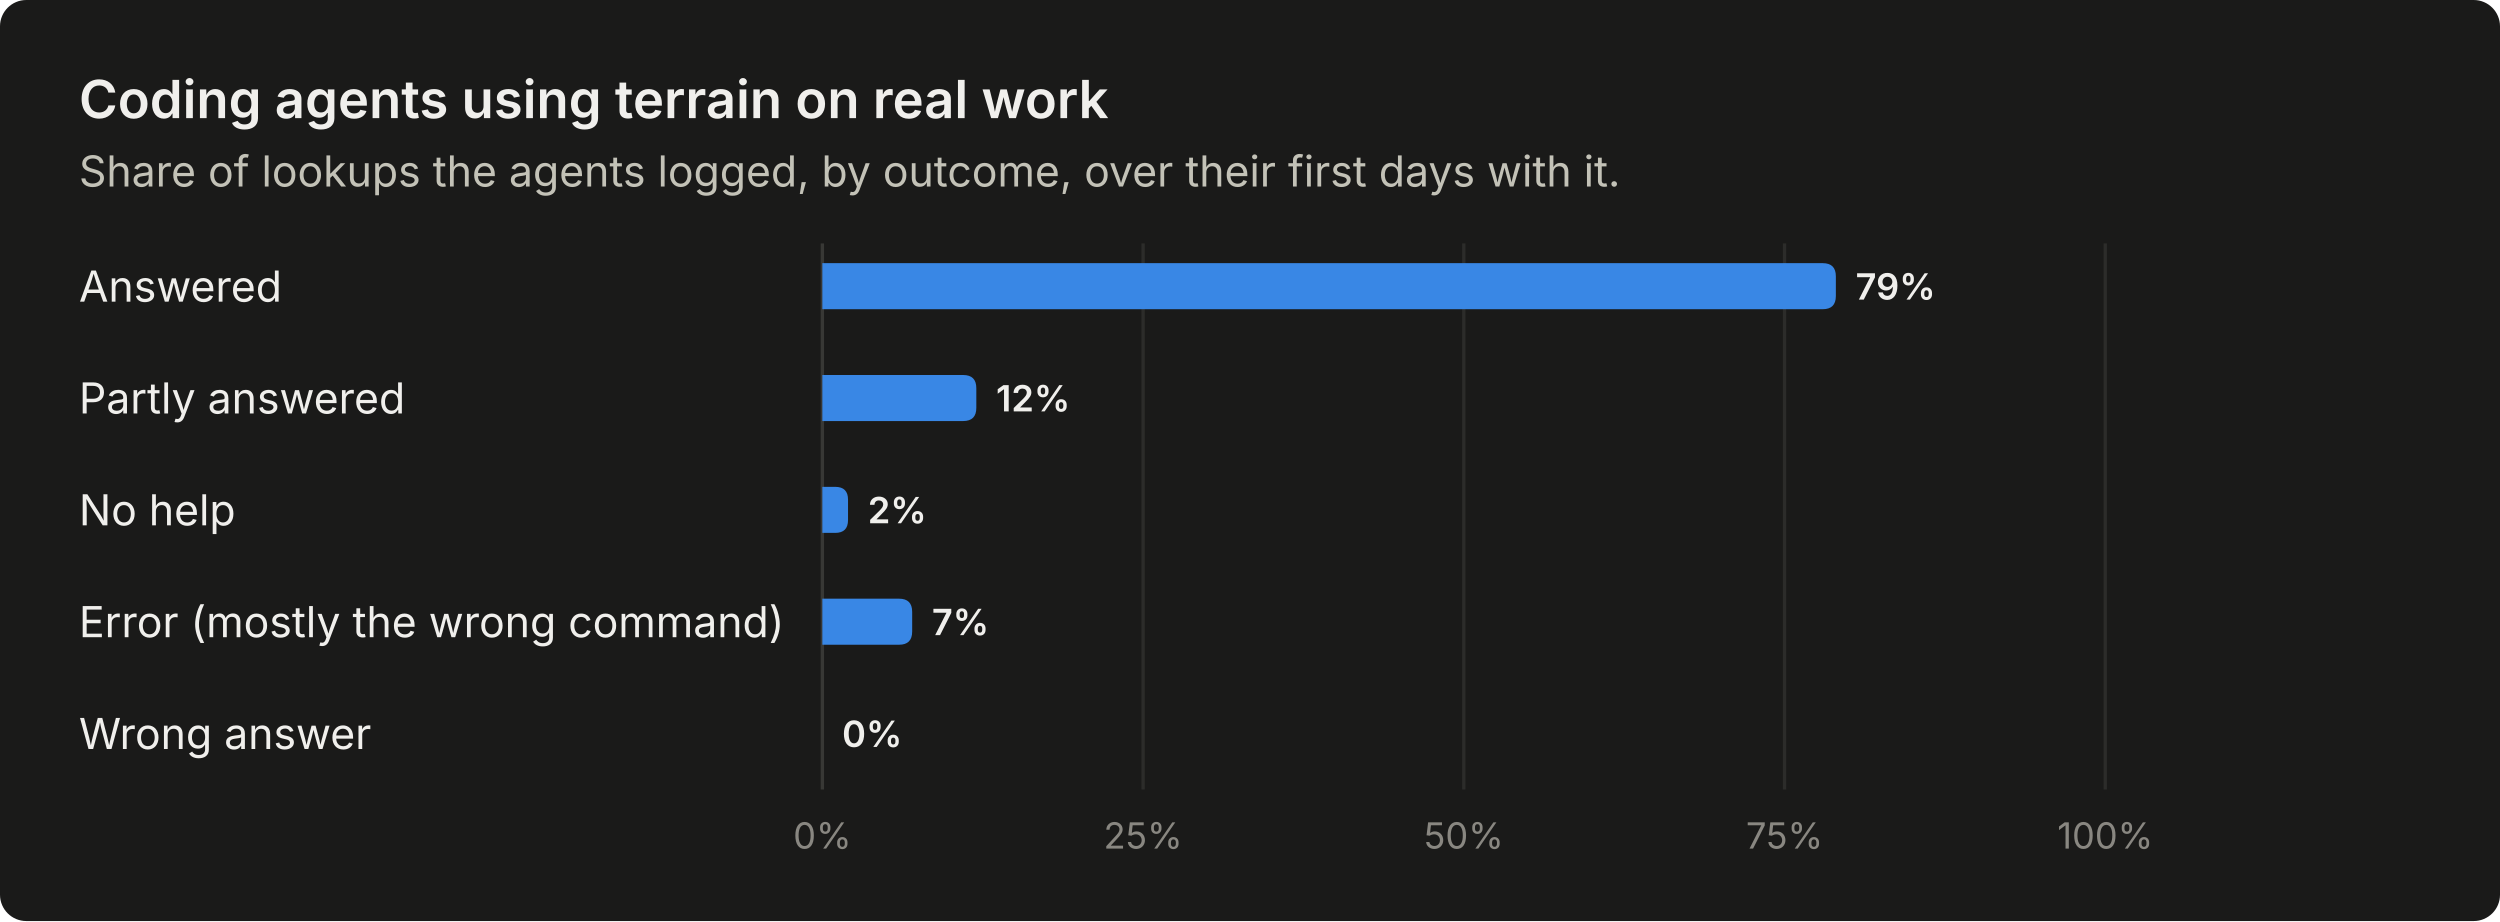
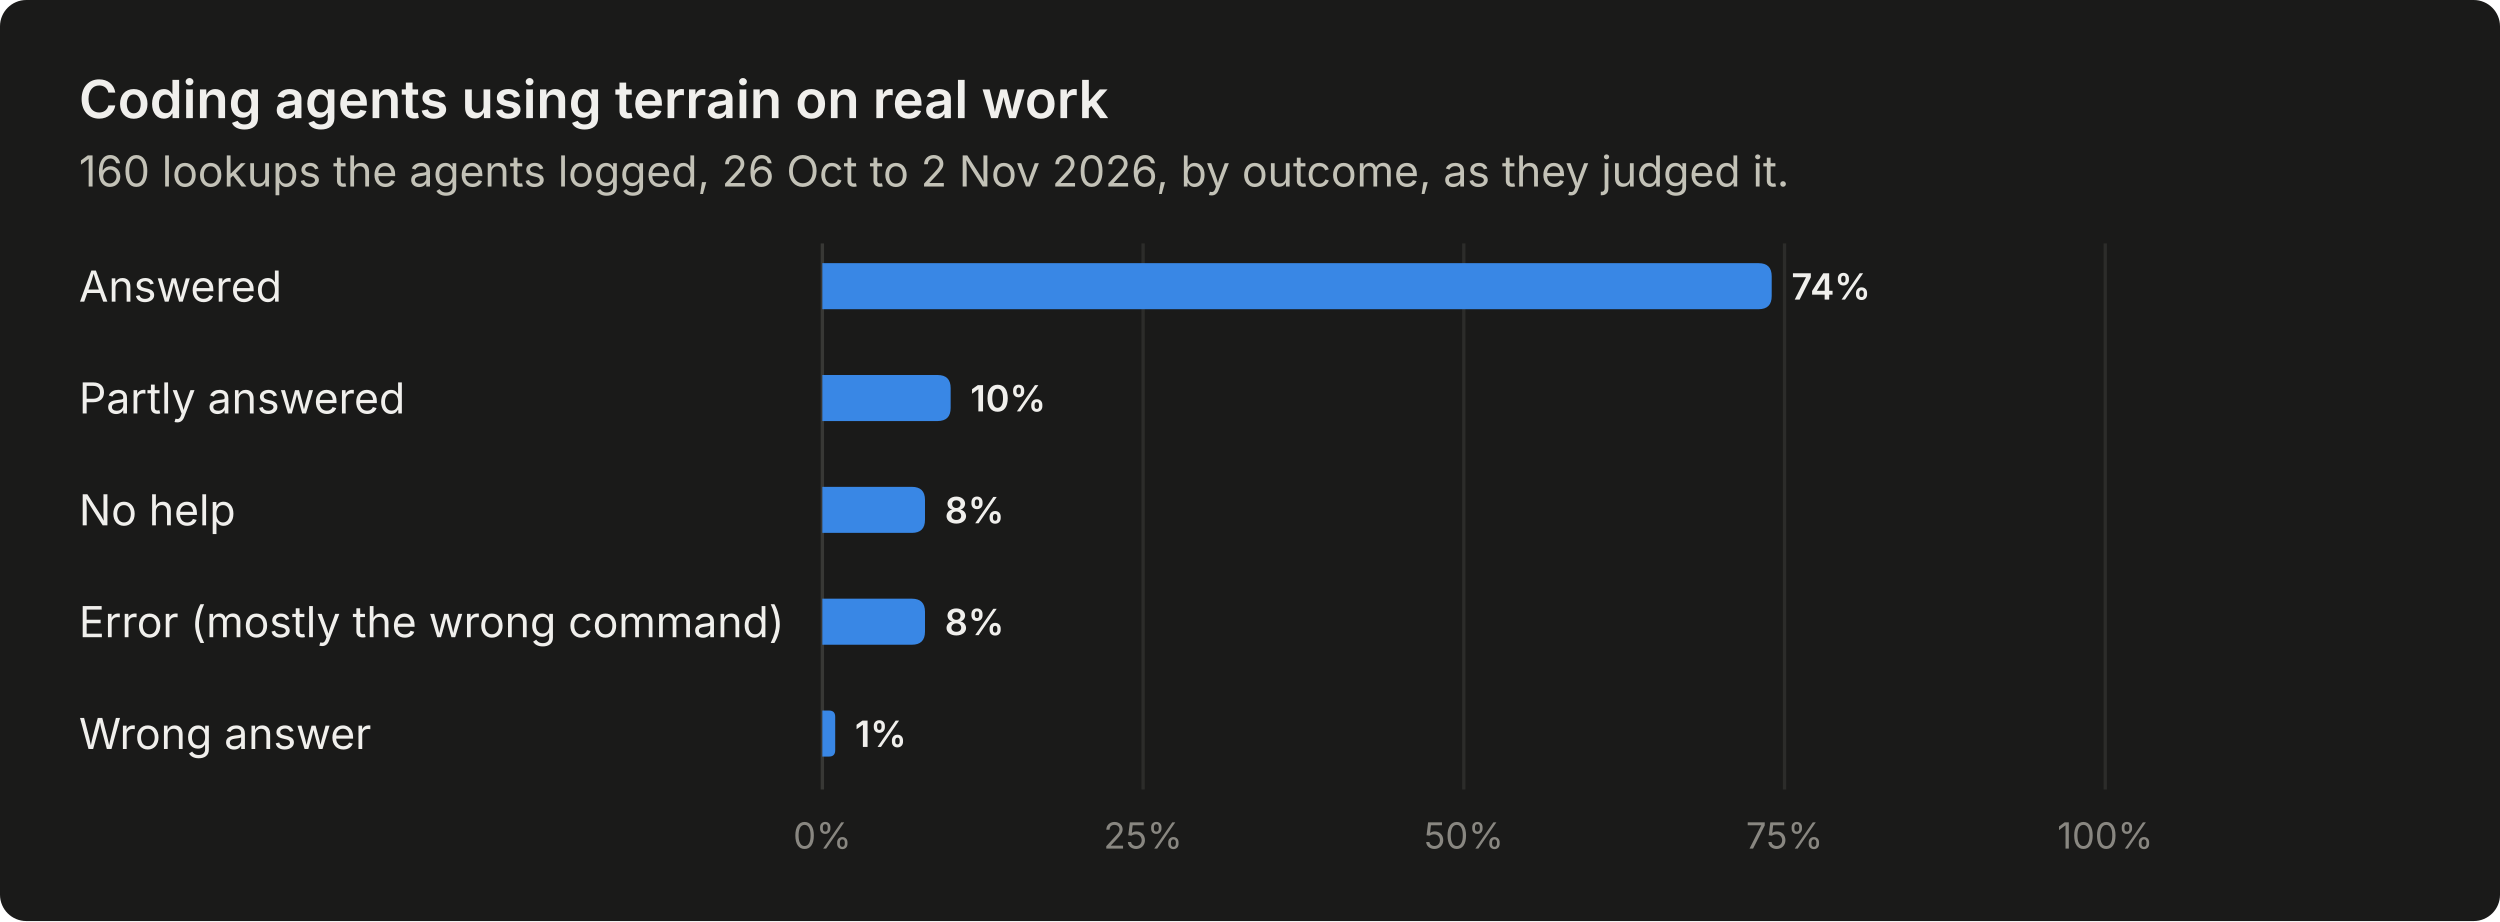
<svg xmlns="http://www.w3.org/2000/svg" width="760" height="280" viewBox="0 0 760 280" font-family="system-ui, -apple-system, &quot;Segoe UI&quot;, sans-serif" role="img">
  <rect width="760" height="280" rx="8" fill="#1a1a19" />
  <text x="24.0" y="30.0" fill="#f0efec" font-size="16" font-weight="600" text-anchor="start" dominant-baseline="middle">Coding agents using terrain on real work</text>
-   <text x="24.0" y="52.0" fill="#c3c2b7" font-size="13" font-weight="400" text-anchor="start" dominant-baseline="middle">Share of lookups the agents logged, by outcome, over their first days with it.</text>
+   <text x="24.0" y="52.0" fill="#c3c2b7" font-size="13" font-weight="400" text-anchor="start" dominant-baseline="middle">160 lookups the agents logged, 26 Oct to 2 Nov 2026, by outcome, as they judged it.</text>
  <line x1="250.0" y1="74.0" x2="250.0" y2="240.0" stroke="#383835" stroke-width="1" />
  <text x="250.0" y="254.0" fill="#898781" font-size="11" font-weight="400" text-anchor="middle" dominant-baseline="middle">0%</text>
  <line x1="347.5" y1="74.0" x2="347.5" y2="240.0" stroke="#2c2c2a" stroke-width="1" />
  <text x="347.5" y="254.0" fill="#898781" font-size="11" font-weight="400" text-anchor="middle" dominant-baseline="middle">25%</text>
  <line x1="445.0" y1="74.0" x2="445.0" y2="240.0" stroke="#2c2c2a" stroke-width="1" />
  <text x="445.0" y="254.0" fill="#898781" font-size="11" font-weight="400" text-anchor="middle" dominant-baseline="middle">50%</text>
  <line x1="542.5" y1="74.0" x2="542.5" y2="240.0" stroke="#2c2c2a" stroke-width="1" />
  <text x="542.5" y="254.0" fill="#898781" font-size="11" font-weight="400" text-anchor="middle" dominant-baseline="middle">75%</text>
  <line x1="640.0" y1="74.0" x2="640.0" y2="240.0" stroke="#2c2c2a" stroke-width="1" />
  <text x="640.0" y="254.0" fill="#898781" font-size="11" font-weight="400" text-anchor="middle" dominant-baseline="middle">100%</text>
  <text x="24.0" y="87.0" fill="#f0efec" font-size="13" font-weight="400" text-anchor="start" dominant-baseline="middle">Answered</text>
-   <path d="M250.0 80.0 H554.1 Q558.1 80.0 558.1 84.0 V90.0 Q558.1 94.0 554.1 94.0 H250.0 Z" fill="#3987e5" />
-   <text x="564.1" y="87.0" fill="#f0efec" font-size="11" font-weight="600" text-anchor="start" dominant-baseline="middle">79%</text>
+   <path d="M250.0 80.0 H534.6 Q538.6 80.0 538.6 84.0 V90.0 Q538.6 94.0 534.6 94.0 H250.0 Z" fill="#3987e5" />
+   <text x="544.6" y="87.0" fill="#f0efec" font-size="11" font-weight="600" text-anchor="start" dominant-baseline="middle">74%</text>
  <text x="24.0" y="121.0" fill="#f0efec" font-size="13" font-weight="400" text-anchor="start" dominant-baseline="middle">Partly answered</text>
-   <path d="M250.0 114.0 H292.8 Q296.8 114.0 296.8 118.0 V124.0 Q296.8 128.0 292.8 128.0 H250.0 Z" fill="#3987e5" />
-   <text x="302.8" y="121.0" fill="#f0efec" font-size="11" font-weight="600" text-anchor="start" dominant-baseline="middle">12%</text>
+   <path d="M250.0 114.0 H285.0 Q289.0 114.0 289.0 118.0 V124.0 Q289.0 128.0 285.0 128.0 H250.0 Z" fill="#3987e5" />
+   <text x="295.0" y="121.0" fill="#f0efec" font-size="11" font-weight="600" text-anchor="start" dominant-baseline="middle">10%</text>
  <text x="24.0" y="155.0" fill="#f0efec" font-size="13" font-weight="400" text-anchor="start" dominant-baseline="middle">No help</text>
-   <path d="M250.0 148.0 H253.9 Q257.8 148.0 257.8 151.9 V158.1 Q257.8 162.0 253.9 162.0 H250.0 Z" fill="#3987e5" />
-   <text x="263.8" y="155.0" fill="#f0efec" font-size="11" font-weight="600" text-anchor="start" dominant-baseline="middle">2%</text>
+   <path d="M250.0 148.0 H277.2 Q281.2 148.0 281.2 152.0 V158.0 Q281.2 162.0 277.2 162.0 H250.0 Z" fill="#3987e5" />
+   <text x="287.2" y="155.0" fill="#f0efec" font-size="11" font-weight="600" text-anchor="start" dominant-baseline="middle">8%</text>
  <text x="24.0" y="189.0" fill="#f0efec" font-size="13" font-weight="400" text-anchor="start" dominant-baseline="middle">Error (mostly the wrong command)</text>
-   <path d="M250.0 182.0 H273.3 Q277.3 182.0 277.3 186.0 V192.0 Q277.3 196.0 273.3 196.0 H250.0 Z" fill="#3987e5" />
-   <text x="283.3" y="189.0" fill="#f0efec" font-size="11" font-weight="600" text-anchor="start" dominant-baseline="middle">7%</text>
+   <path d="M250.0 182.0 H277.2 Q281.2 182.0 281.2 186.0 V192.0 Q281.2 196.0 277.2 196.0 H250.0 Z" fill="#3987e5" />
+   <text x="287.2" y="189.0" fill="#f0efec" font-size="11" font-weight="600" text-anchor="start" dominant-baseline="middle">8%</text>
  <text x="24.0" y="223.0" fill="#f0efec" font-size="13" font-weight="400" text-anchor="start" dominant-baseline="middle">Wrong answer</text>
-   <text x="256.0" y="223.0" fill="#f0efec" font-size="11" font-weight="600" text-anchor="start" dominant-baseline="middle">0%</text>
+   <path d="M250.0 216.0 H252.0 Q253.9 216.0 253.9 217.9 V228.1 Q253.9 230.0 252.0 230.0 H250.0 Z" fill="#3987e5" />
+   <text x="259.9" y="223.0" fill="#f0efec" font-size="11" font-weight="600" text-anchor="start" dominant-baseline="middle">1%</text>
</svg>
